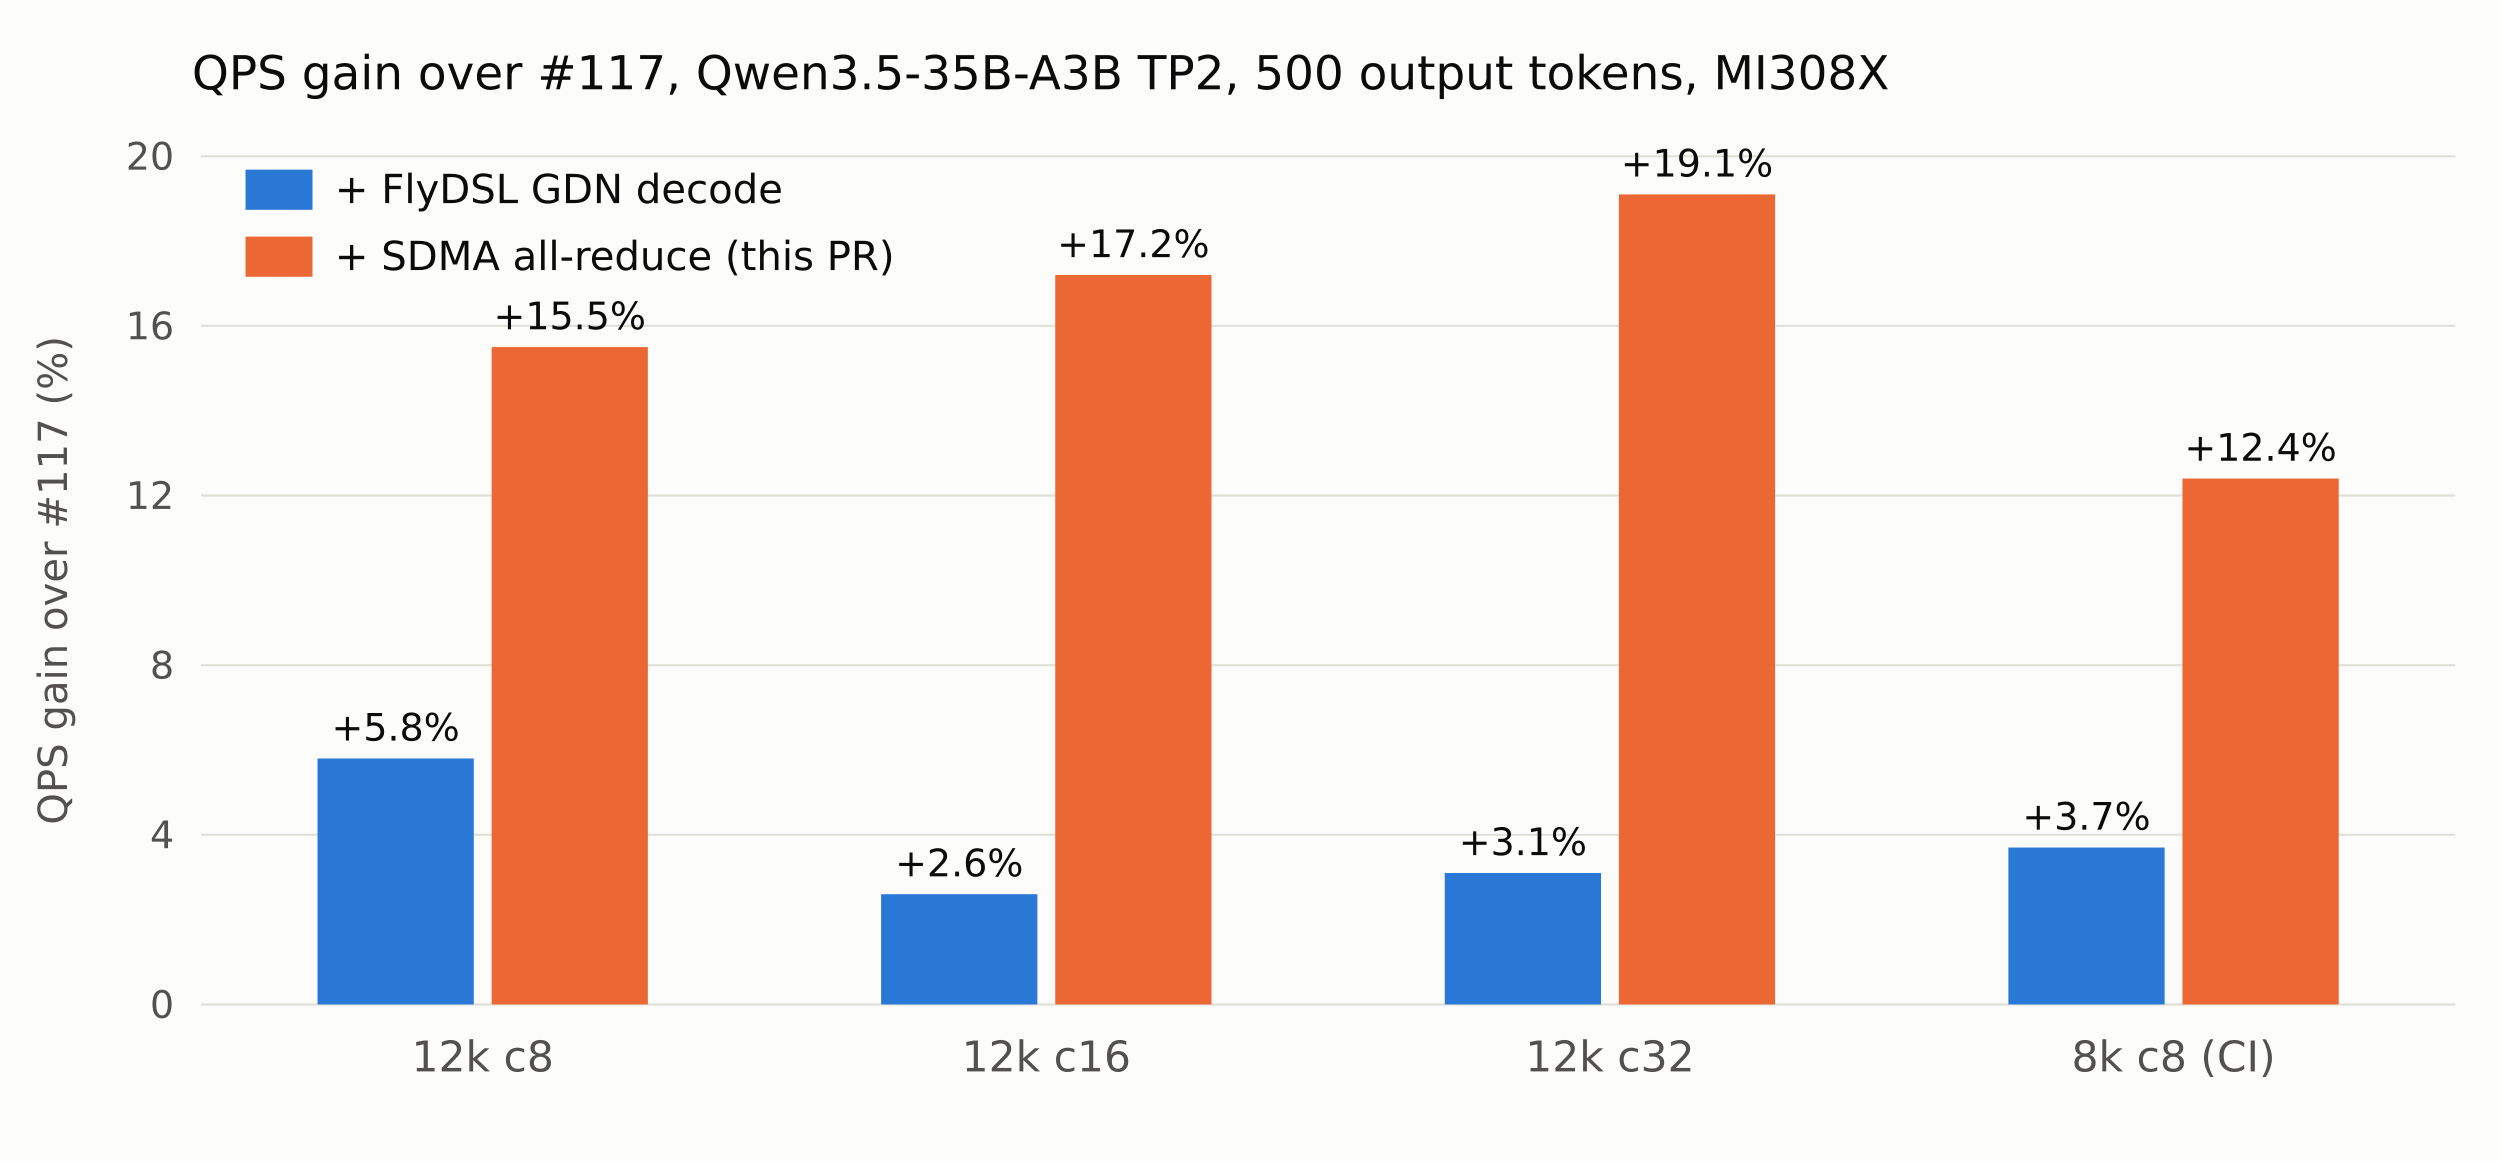
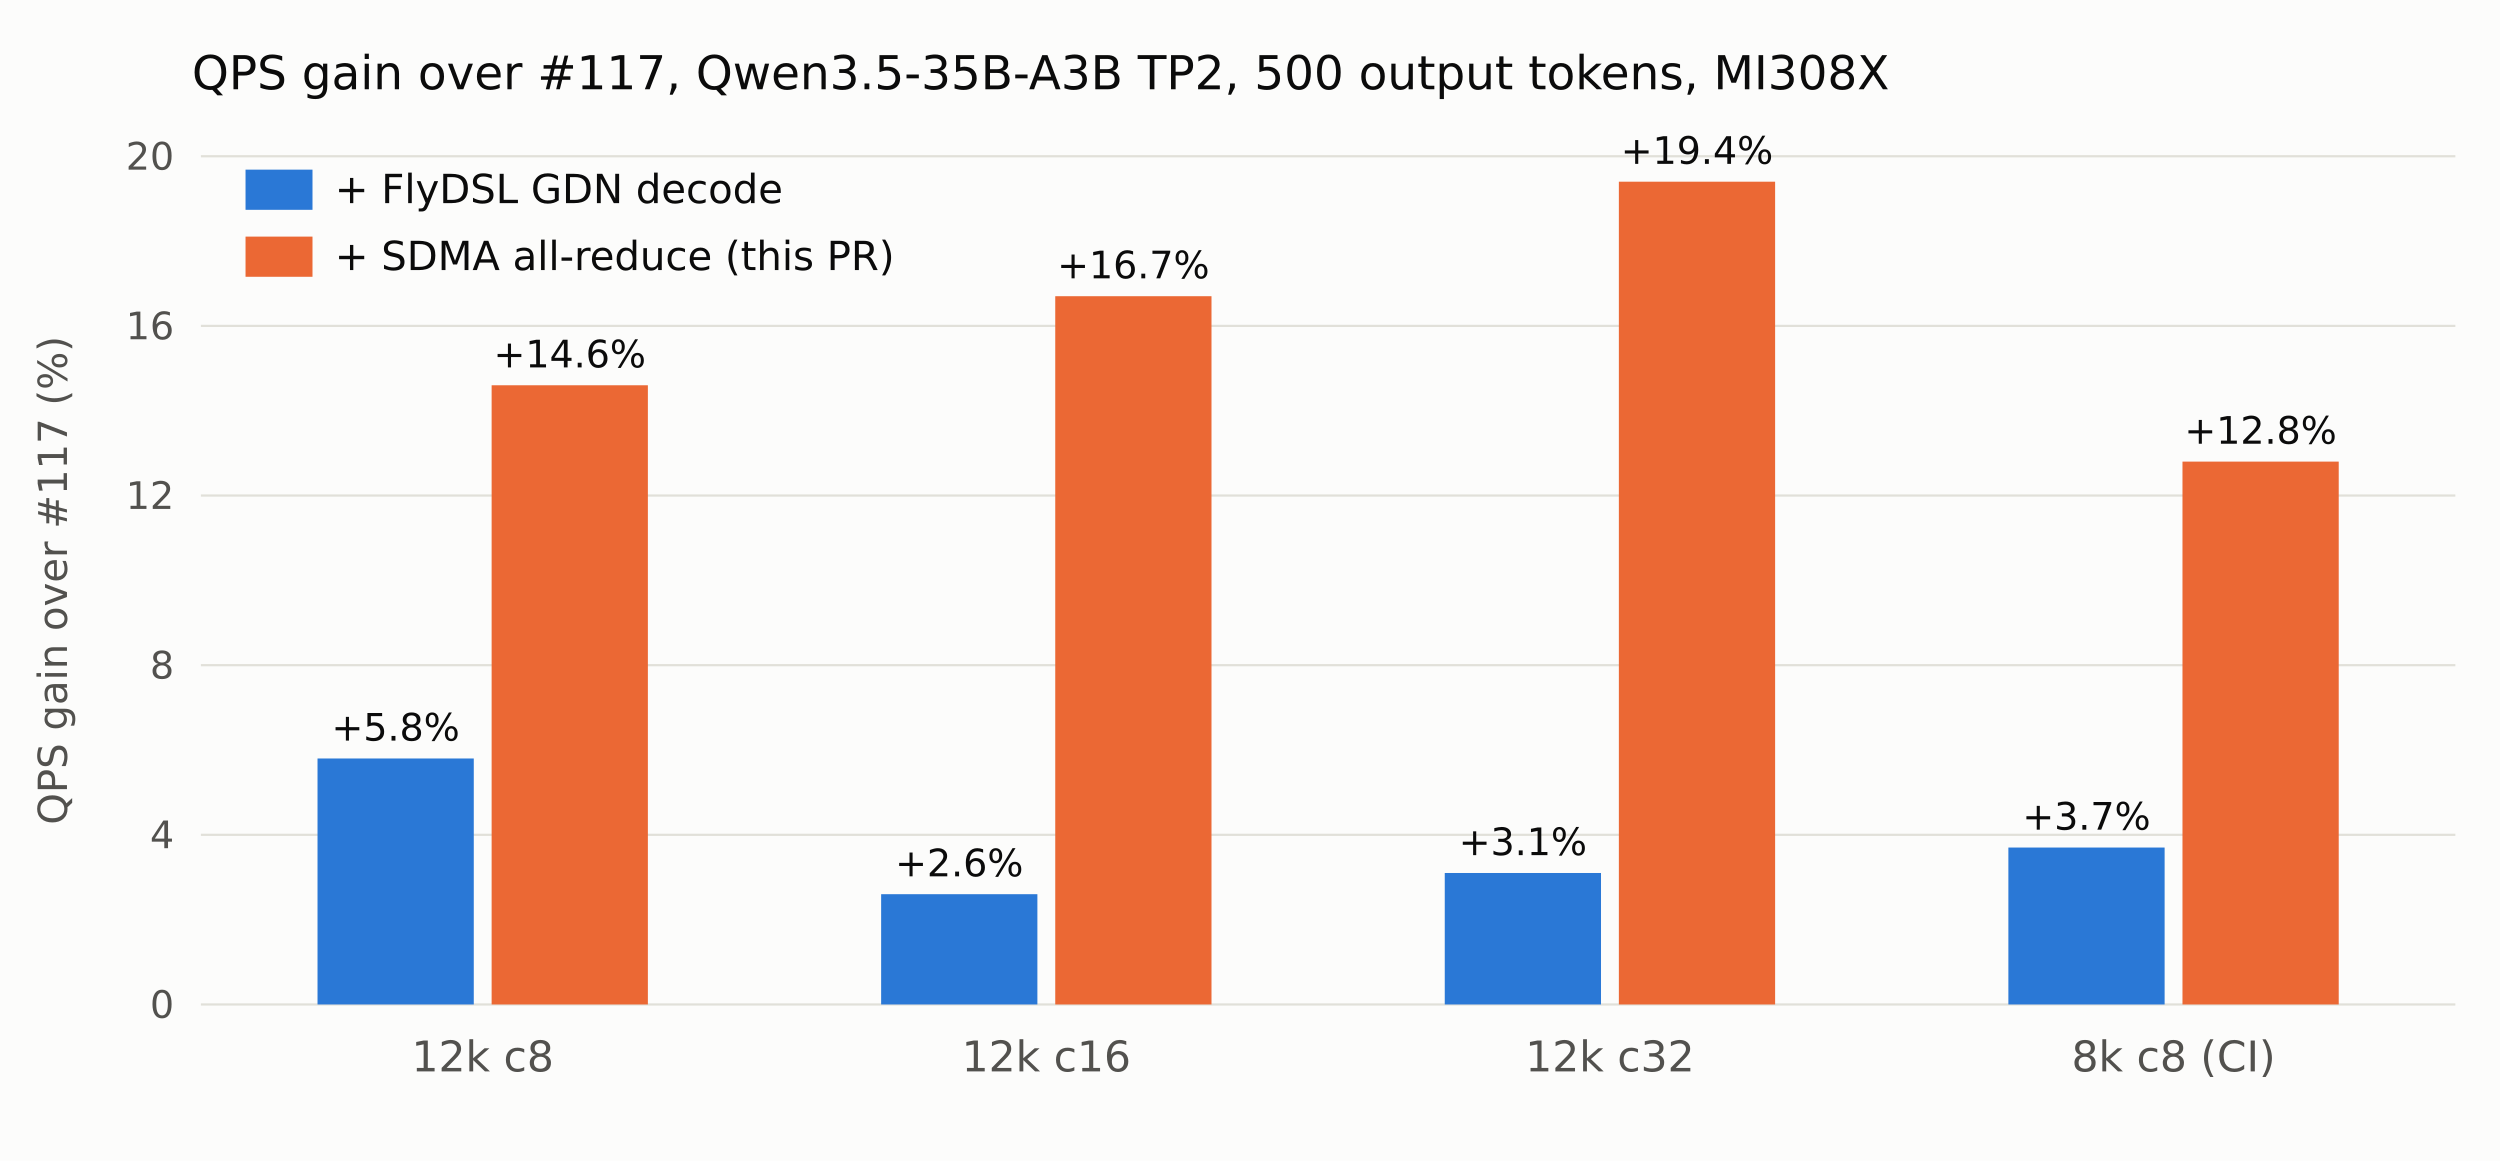
<svg xmlns="http://www.w3.org/2000/svg" width="1120" height="520" viewBox="0 0 1120 520" font-family="DejaVu Sans, Helvetica, Arial, sans-serif">
  <defs>
    <marker id="arrow" viewBox="0 0 10 10" refX="9" refY="5" markerWidth="7" markerHeight="7" orient="auto">
      <path d="M0,0 L10,5 L0,10 z" fill="#52514e" />
    </marker>
  </defs>
  <rect width="1120" height="520" fill="#fcfcfb" />
  <text x="86" y="40" font-size="21" fill="#0b0b0b" font-weight="normal" text-anchor="start">QPS gain over #117, Qwen3.5-35B-A3B TP2, 500 output tokens, MI308X</text>
  <line x1="90" y1="450.0" x2="1100" y2="450.0" stroke="#e1e0d9" stroke-width="1" />
  <text x="78" y="456.0" font-size="17" fill="#52514e" font-weight="normal" text-anchor="end">0</text>
  <line x1="90" y1="374.0" x2="1100" y2="374.0" stroke="#e1e0d9" stroke-width="1" />
  <text x="78" y="380.0" font-size="17" fill="#52514e" font-weight="normal" text-anchor="end">4</text>
  <line x1="90" y1="298.0" x2="1100" y2="298.0" stroke="#e1e0d9" stroke-width="1" />
  <text x="78" y="304.0" font-size="17" fill="#52514e" font-weight="normal" text-anchor="end">8</text>
  <line x1="90" y1="222.0" x2="1100" y2="222.0" stroke="#e1e0d9" stroke-width="1" />
  <text x="78" y="228.0" font-size="17" fill="#52514e" font-weight="normal" text-anchor="end">12</text>
  <line x1="90" y1="146.0" x2="1100" y2="146.0" stroke="#e1e0d9" stroke-width="1" />
  <text x="78" y="152.0" font-size="17" fill="#52514e" font-weight="normal" text-anchor="end">16</text>
  <line x1="90" y1="70.0" x2="1100" y2="70.0" stroke="#e1e0d9" stroke-width="1" />
  <text x="78" y="76.0" font-size="17" fill="#52514e" font-weight="normal" text-anchor="end">20</text>
  <text x="30" y="260.0" font-size="18" fill="#52514e" text-anchor="middle" transform="rotate(-90 30 260.0)">QPS gain over #117 (%)</text>
  <rect x="142.25" y="339.8" width="70" height="110.2" fill="#2a78d6" />
  <text x="177.25" y="331.8" font-size="17" fill="#0b0b0b" font-weight="normal" text-anchor="middle">+5.8%</text>
-   <rect x="220.25" y="155.5" width="70" height="294.5" fill="#eb6834" />
-   <text x="255.25" y="147.5" font-size="17" fill="#0b0b0b" font-weight="normal" text-anchor="middle">+15.5%</text>
+   <rect x="220.25" y="172.6" width="70" height="277.4" fill="#eb6834" />
+   <text x="255.25" y="164.6" font-size="17" fill="#0b0b0b" font-weight="normal" text-anchor="middle">+14.6%</text>
  <text x="216.25" y="480" font-size="19" fill="#52514e" font-weight="normal" text-anchor="middle">12k c8</text>
  <rect x="394.75" y="400.6" width="70" height="49.4" fill="#2a78d6" />
  <text x="429.75" y="392.6" font-size="17" fill="#0b0b0b" font-weight="normal" text-anchor="middle">+2.6%</text>
-   <rect x="472.75" y="123.2" width="70" height="326.8" fill="#eb6834" />
-   <text x="507.75" y="115.2" font-size="17" fill="#0b0b0b" font-weight="normal" text-anchor="middle">+17.2%</text>
+   <rect x="472.75" y="132.7" width="70" height="317.3" fill="#eb6834" />
+   <text x="507.75" y="124.7" font-size="17" fill="#0b0b0b" font-weight="normal" text-anchor="middle">+16.7%</text>
  <text x="468.75" y="480" font-size="19" fill="#52514e" font-weight="normal" text-anchor="middle">12k c16</text>
  <rect x="647.25" y="391.1" width="70" height="58.9" fill="#2a78d6" />
  <text x="682.25" y="383.1" font-size="17" fill="#0b0b0b" font-weight="normal" text-anchor="middle">+3.1%</text>
-   <rect x="725.25" y="87.1" width="70" height="362.9" fill="#eb6834" />
-   <text x="760.25" y="79.1" font-size="17" fill="#0b0b0b" font-weight="normal" text-anchor="middle">+19.1%</text>
+   <rect x="725.25" y="81.4" width="70" height="368.6" fill="#eb6834" />
+   <text x="760.25" y="73.4" font-size="17" fill="#0b0b0b" font-weight="normal" text-anchor="middle">+19.4%</text>
  <text x="721.25" y="480" font-size="19" fill="#52514e" font-weight="normal" text-anchor="middle">12k c32</text>
  <rect x="899.75" y="379.7" width="70" height="70.3" fill="#2a78d6" />
  <text x="934.75" y="371.7" font-size="17" fill="#0b0b0b" font-weight="normal" text-anchor="middle">+3.7%</text>
-   <rect x="977.75" y="214.4" width="70" height="235.6" fill="#eb6834" />
-   <text x="1012.75" y="206.4" font-size="17" fill="#0b0b0b" font-weight="normal" text-anchor="middle">+12.4%</text>
+   <rect x="977.75" y="206.8" width="70" height="243.2" fill="#eb6834" />
+   <text x="1012.75" y="198.8" font-size="17" fill="#0b0b0b" font-weight="normal" text-anchor="middle">+12.8%</text>
  <text x="973.75" y="480" font-size="19" fill="#52514e" font-weight="normal" text-anchor="middle">8k c8 (CI)</text>
  <rect x="110" y="76" width="30" height="18" fill="#2a78d6" />
  <text x="150" y="91" font-size="18" fill="#0b0b0b" font-weight="normal" text-anchor="start">+ FlyDSL GDN decode</text>
  <rect x="110" y="106" width="30" height="18" fill="#eb6834" />
  <text x="150" y="121" font-size="18" fill="#0b0b0b" font-weight="normal" text-anchor="start">+ SDMA all-reduce (this PR)</text>
</svg>
